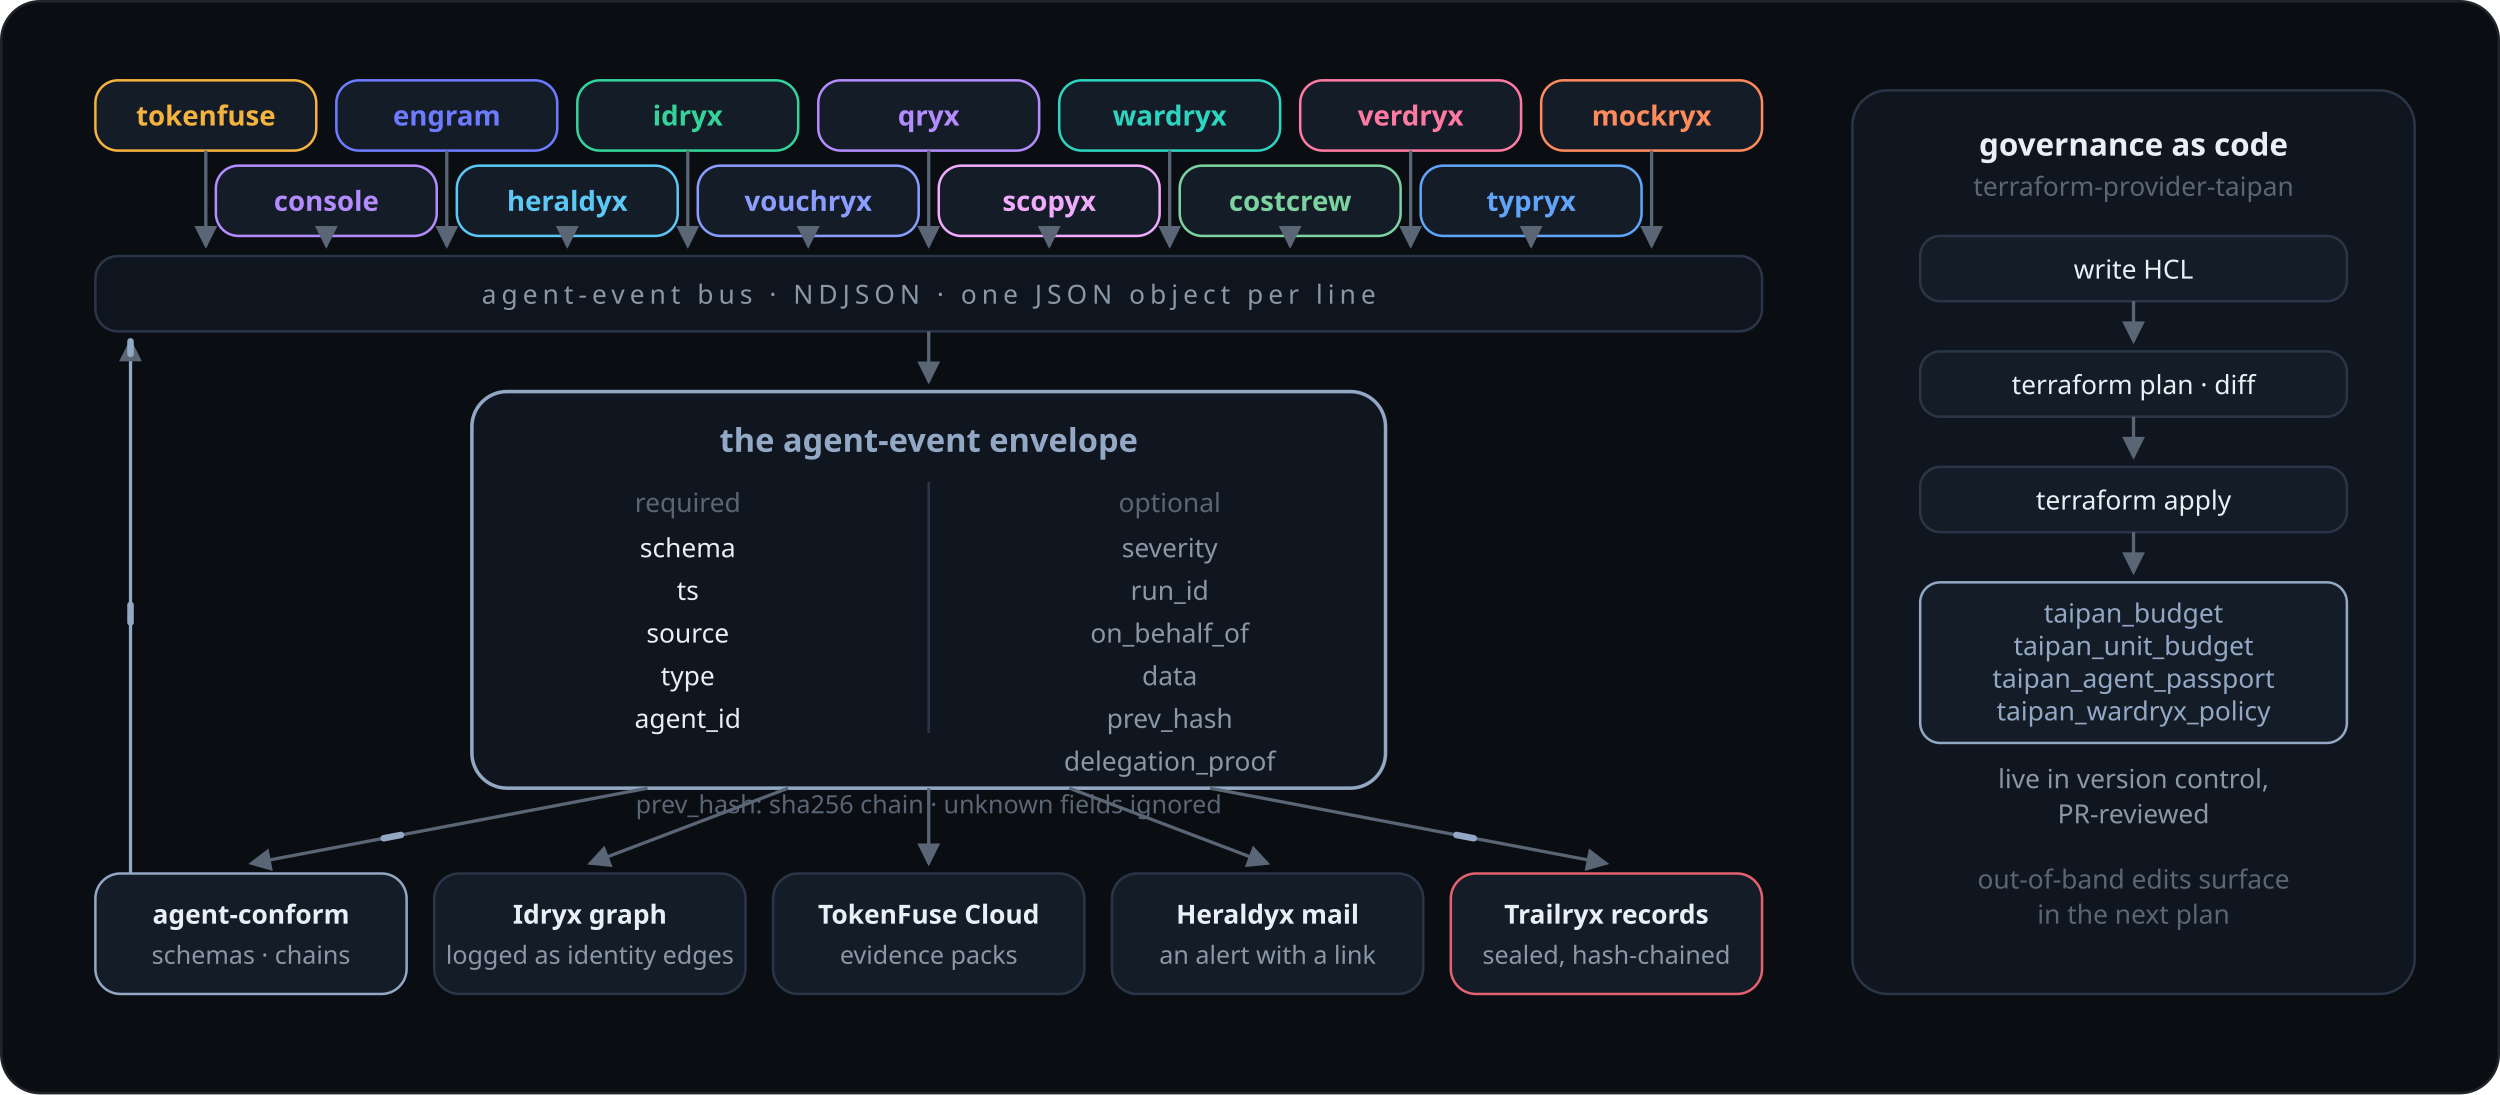
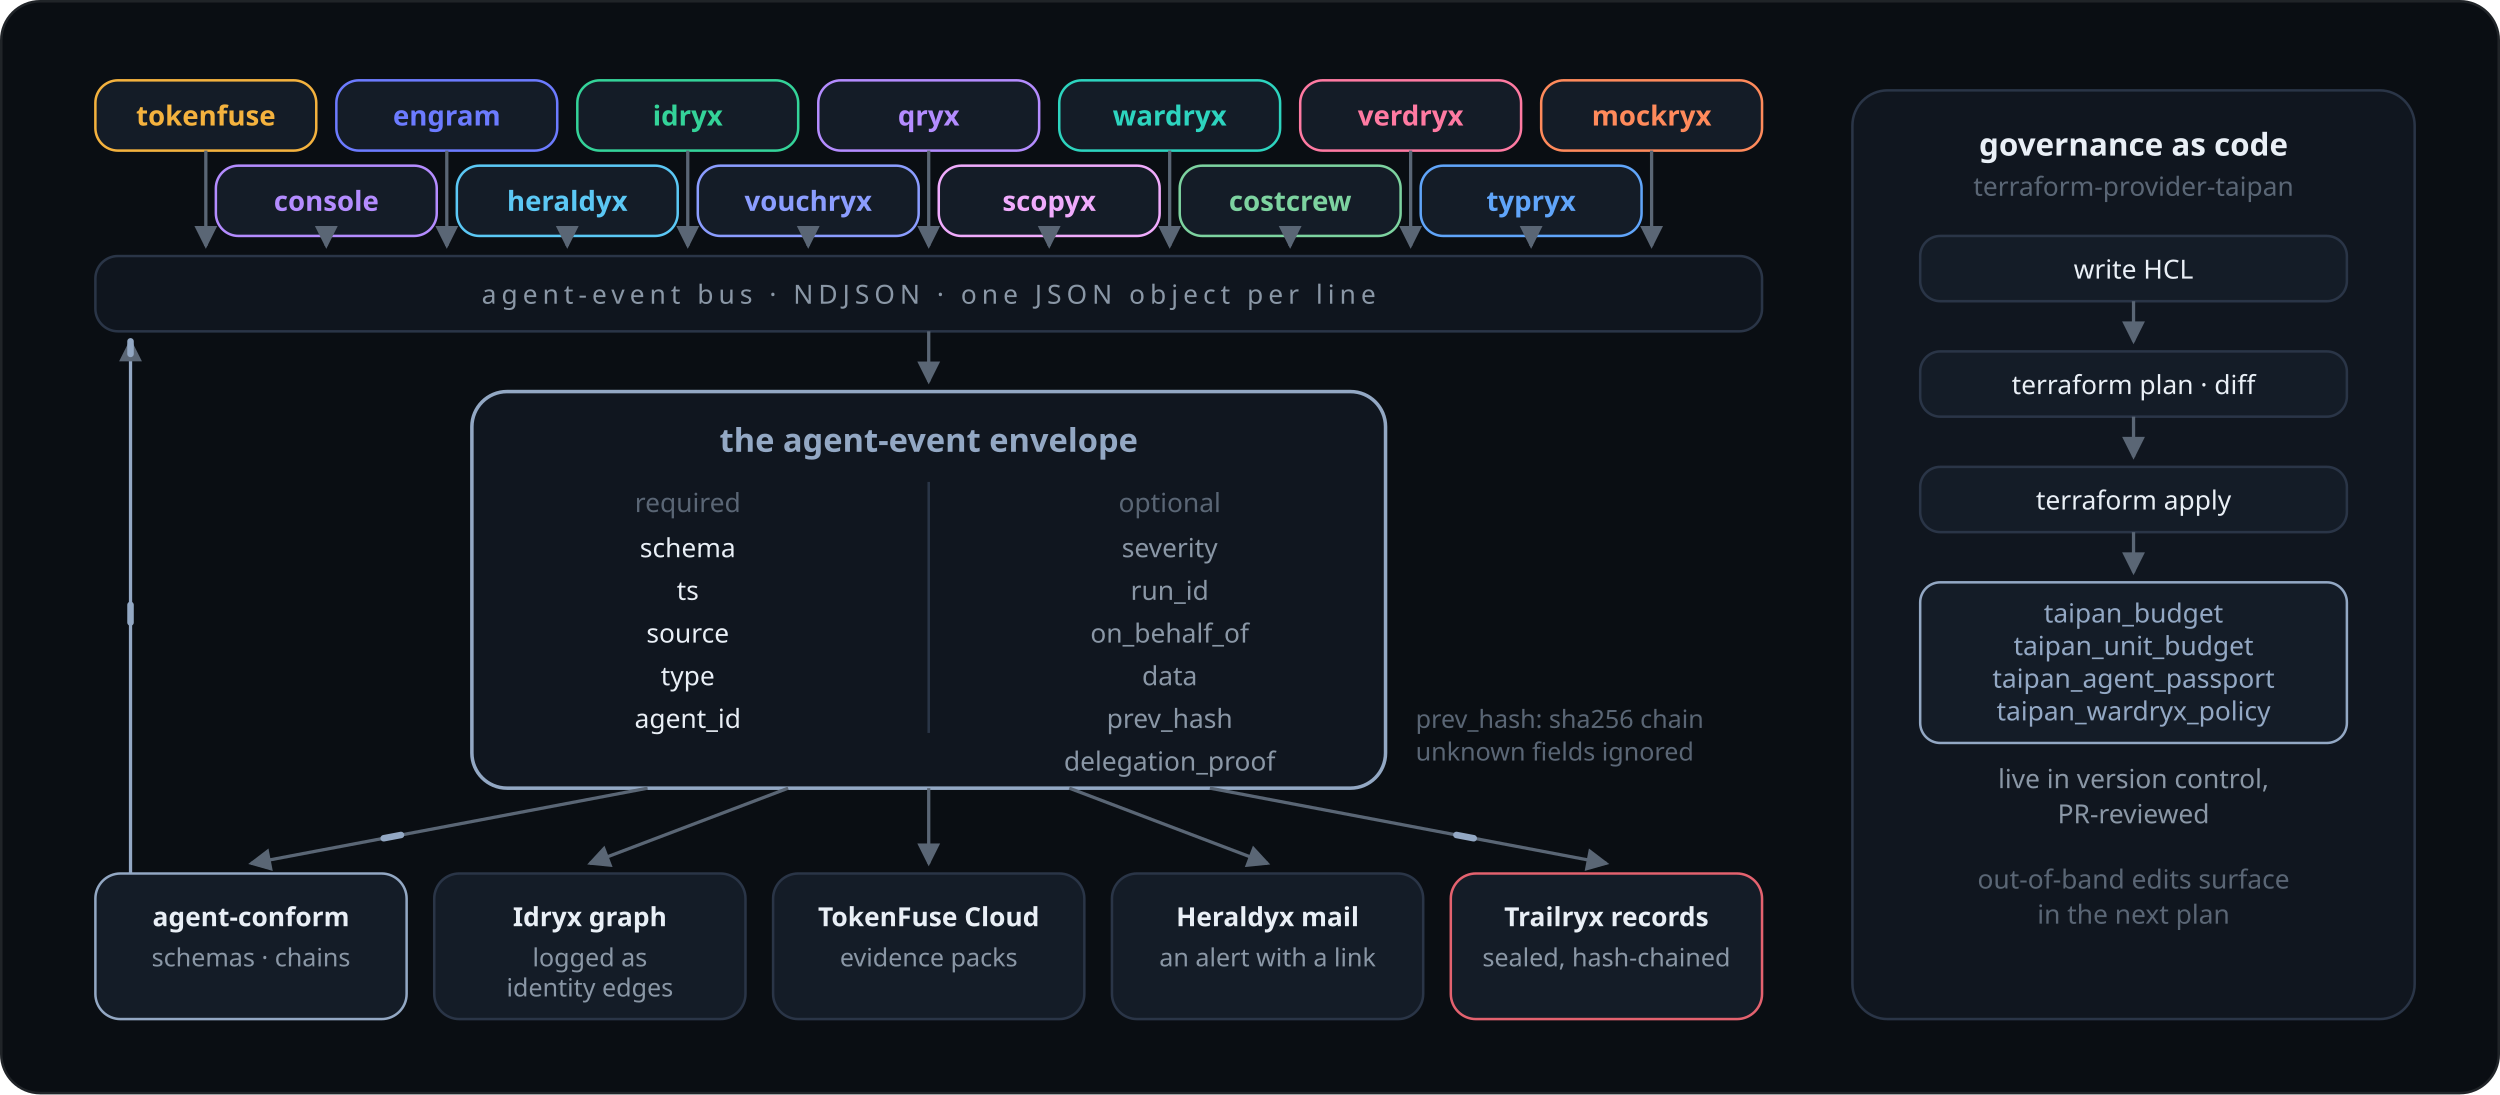
<svg xmlns="http://www.w3.org/2000/svg" viewBox="-18 -18 996 436" width="996" height="436" role="img" aria-label="Platform: fourteen registered sources write one envelope onto one NDJSON bus, and five consumers read it back">
  <rect x="-18" y="-18" width="996" height="436" rx="16" fill="#0A0E13" />
  <rect x="-17.5" y="-17.5" width="995" height="435" rx="15.5" fill="none" stroke="rgba(255,255,255,.09)" />
  <defs>
    <marker id="ap" viewBox="0 0 8 8" refX="7" refY="4" markerWidth="7" markerHeight="7" orient="auto">
      <path d="M0 0 L8 4 L0 8 z" fill="#5A6675" />
    </marker>
  </defs>
  <g font-family="ui-monospace,Menlo" text-anchor="middle">
    <g font-size="11" font-weight="700">
      <rect x="20" y="14" width="88" height="28" rx="9" fill="#141C27" stroke="#F4B23E" />
      <text x="64" y="32" fill="#F4B23E">tokenfuse</text>
      <rect x="116" y="14" width="88" height="28" rx="9" fill="#141C27" stroke="#6C7BFF" />
      <text x="160" y="32" fill="#6C7BFF">engram</text>
      <rect x="212" y="14" width="88" height="28" rx="9" fill="#141C27" stroke="#34D399" />
      <text x="256" y="32" fill="#34D399">idryx</text>
      <rect x="308" y="14" width="88" height="28" rx="9" fill="#141C27" stroke="#B48CFF" />
      <text x="352" y="32" fill="#B48CFF">qryx</text>
      <rect x="404" y="14" width="88" height="28" rx="9" fill="#141C27" stroke="#2DD4BF" />
      <text x="448" y="32" fill="#2DD4BF">wardryx</text>
      <rect x="500" y="14" width="88" height="28" rx="9" fill="#141C27" stroke="#FF7AA2" />
      <text x="544" y="32" fill="#FF7AA2">verdryx</text>
      <rect x="596" y="14" width="88" height="28" rx="9" fill="#141C27" stroke="#FF8A5B" />
      <text x="640" y="32" fill="#FF8A5B">mockryx</text>
      <rect x="68" y="48" width="88" height="28" rx="9" fill="#141C27" stroke="#B48CFF" />
      <text x="112" y="66" fill="#B48CFF">console</text>
      <rect x="164" y="48" width="88" height="28" rx="9" fill="#141C27" stroke="#5BC8F5" />
      <text x="208" y="66" fill="#5BC8F5">heraldyx</text>
      <rect x="260" y="48" width="88" height="28" rx="9" fill="#141C27" stroke="#8B9DFF" />
      <text x="304" y="66" fill="#8B9DFF">vouchryx</text>
      <rect x="356" y="48" width="88" height="28" rx="9" fill="#141C27" stroke="#F0ABFC" />
      <text x="400" y="66" fill="#F0ABFC">scopyx</text>
      <rect x="452" y="48" width="88" height="28" rx="9" fill="#141C27" stroke="#7DD3A0" />
      <text x="496" y="66" fill="#7DD3A0">costcrew</text>
      <rect x="548" y="48" width="88" height="28" rx="9" fill="#141C27" stroke="#60A5FA" />
      <text x="592" y="66" fill="#60A5FA">typryx</text>
    </g>
    <rect x="20" y="84" width="664" height="30" rx="9" fill="#0F151E" stroke="#2a3547" />
    <text x="352" y="103" fill="#8A97A6" font-size="10.5" letter-spacing="2">agent-event bus · NDJSON · one JSON object per line</text>
    <rect x="170" y="138" width="364" height="158" rx="14" fill="#10161F" stroke="#93A8C4" stroke-width="1.4">
      <animate attributeName="stroke-opacity" values="1;.45;1" dur="3.4s" repeatCount="indefinite" />
    </rect>
    <text x="352" y="162" fill="#93A8C4" font-size="13" font-weight="700">the agent-event envelope</text>
    <line x1="352" y1="174" x2="352" y2="274" stroke="#2a3547" />
    <text x="256" y="186" fill="#5A6675" font-size="10.5">required</text>
    <text x="448" y="186" fill="#5A6675" font-size="10.5">optional</text>
    <g font-size="10.5" fill="#E9EFF6">
      <text x="256" y="204">schema</text>
      <text x="256" y="221">ts</text>
      <text x="256" y="238">source</text>
      <text x="256" y="255">type</text>
      <text x="256" y="272">agent_id</text>
    </g>
    <g font-size="10.5" fill="#8A97A6">
      <text x="448" y="204">severity</text>
      <text x="448" y="221">run_id</text>
      <text x="448" y="238">on_behalf_of</text>
      <text x="448" y="255">data</text>
      <text x="448" y="272">prev_hash</text>
      <text x="448" y="289">delegation_proof</text>
    </g>
-     <text x="352" y="306" fill="#5A6675" font-size="10">prev_hash: sha256 chain · unknown fields ignored</text>
+     <g fill="#5A6675" font-size="10" text-anchor="start">
+       <text x="546" y="272">prev_hash: sha256 chain</text>
+       <text x="546" y="285">unknown fields ignored</text>
+     </g>
    <g font-size="10.5" font-weight="700">
-       <rect x="20" y="330" width="124" height="48" rx="10" fill="#141C27" stroke="#93A8C4" />
-       <text x="82" y="350" fill="#E9EFF6">agent-conform</text>
-       <rect x="155" y="330" width="124" height="48" rx="10" fill="#141C27" stroke="#2a3547" />
-       <text x="217" y="350" fill="#E9EFF6">Idryx graph</text>
-       <rect x="290" y="330" width="124" height="48" rx="10" fill="#141C27" stroke="#2a3547" />
-       <text x="352" y="350" fill="#E9EFF6">TokenFuse Cloud</text>
-       <rect x="425" y="330" width="124" height="48" rx="10" fill="#141C27" stroke="#2a3547" />
-       <text x="487" y="350" fill="#E9EFF6">Heraldyx mail</text>
-       <rect x="560" y="330" width="124" height="48" rx="10" fill="#141C27" stroke="#E4626F" />
-       <text x="622" y="350" fill="#E9EFF6">Trailryx records</text>
+       <rect x="20" y="330" width="124" height="58" rx="10" fill="#141C27" stroke="#93A8C4" />
+       <text x="82" y="351" fill="#E9EFF6">agent-conform</text>
+       <rect x="155" y="330" width="124" height="58" rx="10" fill="#141C27" stroke="#2a3547" />
+       <text x="217" y="351" fill="#E9EFF6">Idryx graph</text>
+       <rect x="290" y="330" width="124" height="58" rx="10" fill="#141C27" stroke="#2a3547" />
+       <text x="352" y="351" fill="#E9EFF6">TokenFuse Cloud</text>
+       <rect x="425" y="330" width="124" height="58" rx="10" fill="#141C27" stroke="#2a3547" />
+       <text x="487" y="351" fill="#E9EFF6">Heraldyx mail</text>
+       <rect x="560" y="330" width="124" height="58" rx="10" fill="#141C27" stroke="#E4626F" />
+       <text x="622" y="351" fill="#E9EFF6">Trailryx records</text>
    </g>
    <g font-size="10" fill="#8A97A6">
-       <text x="82" y="366">schemas · chains</text>
-       <text x="217" y="366">logged as identity edges</text>
-       <text x="352" y="366">evidence packs</text>
-       <text x="487" y="366">an alert with a link</text>
-       <text x="622" y="366">sealed, hash-chained</text>
-     </g>
-     <rect x="720" y="18" width="224" height="360" rx="14" fill="#10161F" stroke="#2a3547" />
+       <text x="82" y="367">schemas · chains</text>
+       <text x="217" y="367">logged as</text>
+       <text x="217" y="379">identity edges</text>
+       <text x="352" y="367">evidence packs</text>
+       <text x="487" y="367">an alert with a link</text>
+       <text x="622" y="367">sealed, hash-chained</text>
+     </g>
+     <rect x="720" y="18" width="224" height="370" rx="14" fill="#10161F" stroke="#2a3547" />
    <text x="832" y="44" fill="#E9EFF6" font-size="12.5" font-weight="700">governance as code</text>
    <text x="832" y="60" fill="#5A6675" font-size="10.5">terraform-provider-taipan</text>
    <g font-size="10.5">
      <rect x="747" y="76" width="170" height="26" rx="8" fill="#141C27" stroke="#2a3547" />
      <text x="832" y="93" fill="#E9EFF6">write HCL</text>
      <rect x="747" y="122" width="170" height="26" rx="8" fill="#141C27" stroke="#2a3547" />
      <text x="832" y="139" fill="#E9EFF6">terraform plan · diff</text>
      <rect x="747" y="168" width="170" height="26" rx="8" fill="#141C27" stroke="#2a3547" />
      <text x="832" y="185" fill="#E9EFF6">terraform apply</text>
    </g>
    <rect x="747" y="214" width="170" height="64" rx="8" fill="#141C27" stroke="#93A8C4" />
    <g font-size="10.5" fill="#93A8C4">
      <text x="832" y="230">taipan_budget</text>
      <text x="832" y="243">taipan_unit_budget</text>
      <text x="832" y="256">taipan_agent_passport</text>
      <text x="832" y="269">taipan_wardryx_policy</text>
    </g>
    <text x="832" y="296" fill="#8A97A6" font-size="10.5">live in version control,</text>
    <text x="832" y="310" fill="#8A97A6" font-size="10.5">PR-reviewed</text>
    <text x="832" y="336" fill="#5A6675" font-size="10.5">out-of-band edits surface</text>
    <text x="832" y="350" fill="#5A6675" font-size="10.5">in the next plan</text>
  </g>
  <g stroke="#5A6675" stroke-width="1.3" class="flow">
    <line x1="64" y1="42" x2="64" y2="80" marker-end="url(#ap)" />
    <line x1="160" y1="42" x2="160" y2="80" marker-end="url(#ap)" />
    <line x1="256" y1="42" x2="256" y2="80" marker-end="url(#ap)" />
    <line x1="352" y1="42" x2="352" y2="80" marker-end="url(#ap)" />
    <line x1="448" y1="42" x2="448" y2="80" marker-end="url(#ap)" />
    <line x1="544" y1="42" x2="544" y2="80" marker-end="url(#ap)" />
    <line x1="640" y1="42" x2="640" y2="80" marker-end="url(#ap)" />
    <line x1="112" y1="76" x2="112" y2="80" marker-end="url(#ap)" />
    <line x1="208" y1="76" x2="208" y2="80" marker-end="url(#ap)" />
    <line x1="304" y1="76" x2="304" y2="80" marker-end="url(#ap)" />
    <line x1="400" y1="76" x2="400" y2="80" marker-end="url(#ap)" />
    <line x1="496" y1="76" x2="496" y2="80" marker-end="url(#ap)" />
    <line x1="592" y1="76" x2="592" y2="80" marker-end="url(#ap)" />
    <line x1="34" y1="330" x2="34" y2="118" stroke="#93A8C4" marker-end="url(#ap)" />
    <line x1="352" y1="114" x2="352" y2="134" marker-end="url(#ap)" />
    <line x1="240" y1="296" x2="82" y2="326" marker-end="url(#ap)" />
    <line x1="296" y1="296" x2="217" y2="326" marker-end="url(#ap)" />
    <line x1="352" y1="296" x2="352" y2="326" marker-end="url(#ap)" />
    <line x1="408" y1="296" x2="487" y2="326" marker-end="url(#ap)" />
    <line x1="464" y1="296" x2="622" y2="326" marker-end="url(#ap)" />
    <line x1="832" y1="102" x2="832" y2="118" marker-end="url(#ap)" />
    <line x1="832" y1="148" x2="832" y2="164" marker-end="url(#ap)" />
    <line x1="832" y1="194" x2="832" y2="210" marker-end="url(#ap)" />
  </g>
  <g fill="none">
    <line x1="64" y1="42" x2="64" y2="80" pathLength="100" stroke="#93A8C4" stroke-width="2.6" stroke-linecap="round" stroke-dasharray="7 100" stroke-dashoffset="7">
      <animate attributeName="stroke-dashoffset" from="7" to="-100" dur="2.4s" begin="-0.00s" repeatCount="indefinite" />
    </line>
    <line x1="160" y1="42" x2="160" y2="80" pathLength="100" stroke="#93A8C4" stroke-width="2.6" stroke-linecap="round" stroke-dasharray="7 100" stroke-dashoffset="7">
      <animate attributeName="stroke-dashoffset" from="7" to="-100" dur="2.4s" begin="-0.37s" repeatCount="indefinite" />
    </line>
    <line x1="256" y1="42" x2="256" y2="80" pathLength="100" stroke="#93A8C4" stroke-width="2.6" stroke-linecap="round" stroke-dasharray="7 100" stroke-dashoffset="7">
      <animate attributeName="stroke-dashoffset" from="7" to="-100" dur="2.4s" begin="-0.74s" repeatCount="indefinite" />
    </line>
    <line x1="352" y1="42" x2="352" y2="80" pathLength="100" stroke="#93A8C4" stroke-width="2.6" stroke-linecap="round" stroke-dasharray="7 100" stroke-dashoffset="7">
      <animate attributeName="stroke-dashoffset" from="7" to="-100" dur="2.4s" begin="-1.11s" repeatCount="indefinite" />
    </line>
    <line x1="448" y1="42" x2="448" y2="80" pathLength="100" stroke="#93A8C4" stroke-width="2.6" stroke-linecap="round" stroke-dasharray="7 100" stroke-dashoffset="7">
      <animate attributeName="stroke-dashoffset" from="7" to="-100" dur="2.4s" begin="-1.48s" repeatCount="indefinite" />
    </line>
    <line x1="544" y1="42" x2="544" y2="80" pathLength="100" stroke="#93A8C4" stroke-width="2.6" stroke-linecap="round" stroke-dasharray="7 100" stroke-dashoffset="7">
      <animate attributeName="stroke-dashoffset" from="7" to="-100" dur="2.4s" begin="-1.85s" repeatCount="indefinite" />
    </line>
    <line x1="640" y1="42" x2="640" y2="80" pathLength="100" stroke="#93A8C4" stroke-width="2.6" stroke-linecap="round" stroke-dasharray="7 100" stroke-dashoffset="7">
      <animate attributeName="stroke-dashoffset" from="7" to="-100" dur="2.4s" begin="-2.22s" repeatCount="indefinite" />
    </line>
    <line x1="112" y1="76" x2="112" y2="80" pathLength="100" stroke="#93A8C4" stroke-width="2.6" stroke-linecap="round" stroke-dasharray="7 100" stroke-dashoffset="7">
      <animate attributeName="stroke-dashoffset" from="7" to="-100" dur="2.4s" begin="-2.59s" repeatCount="indefinite" />
    </line>
    <line x1="208" y1="76" x2="208" y2="80" pathLength="100" stroke="#93A8C4" stroke-width="2.6" stroke-linecap="round" stroke-dasharray="7 100" stroke-dashoffset="7">
      <animate attributeName="stroke-dashoffset" from="7" to="-100" dur="2.4s" begin="-2.96s" repeatCount="indefinite" />
    </line>
    <line x1="304" y1="76" x2="304" y2="80" pathLength="100" stroke="#93A8C4" stroke-width="2.6" stroke-linecap="round" stroke-dasharray="7 100" stroke-dashoffset="7">
      <animate attributeName="stroke-dashoffset" from="7" to="-100" dur="2.4s" begin="-3.33s" repeatCount="indefinite" />
    </line>
    <line x1="400" y1="76" x2="400" y2="80" pathLength="100" stroke="#93A8C4" stroke-width="2.6" stroke-linecap="round" stroke-dasharray="7 100" stroke-dashoffset="7">
      <animate attributeName="stroke-dashoffset" from="7" to="-100" dur="2.4s" begin="-3.70s" repeatCount="indefinite" />
    </line>
    <line x1="496" y1="76" x2="496" y2="80" pathLength="100" stroke="#93A8C4" stroke-width="2.6" stroke-linecap="round" stroke-dasharray="7 100" stroke-dashoffset="7">
      <animate attributeName="stroke-dashoffset" from="7" to="-100" dur="2.4s" begin="-4.07s" repeatCount="indefinite" />
    </line>
    <line x1="592" y1="76" x2="592" y2="80" pathLength="100" stroke="#93A8C4" stroke-width="2.6" stroke-linecap="round" stroke-dasharray="7 100" stroke-dashoffset="7">
      <animate attributeName="stroke-dashoffset" from="7" to="-100" dur="2.4s" begin="-4.44s" repeatCount="indefinite" />
    </line>
    <line x1="34" y1="330" x2="34" y2="118" pathLength="100" stroke="#93A8C4" stroke-width="2.6" stroke-linecap="round" stroke-dasharray="7 100" stroke-dashoffset="7">
      <animate attributeName="stroke-dashoffset" from="7" to="-100" dur="2.4s" begin="-4.81s" repeatCount="indefinite" />
    </line>
    <line x1="352" y1="114" x2="352" y2="134" pathLength="100" stroke="#93A8C4" stroke-width="2.6" stroke-linecap="round" stroke-dasharray="7 100" stroke-dashoffset="7">
      <animate attributeName="stroke-dashoffset" from="7" to="-100" dur="2.4s" begin="-5.18s" repeatCount="indefinite" />
    </line>
    <line x1="240" y1="296" x2="82" y2="326" pathLength="100" stroke="#93A8C4" stroke-width="2.6" stroke-linecap="round" stroke-dasharray="7 100" stroke-dashoffset="7">
      <animate attributeName="stroke-dashoffset" from="7" to="-100" dur="2.4s" begin="-5.55s" repeatCount="indefinite" />
    </line>
    <line x1="296" y1="296" x2="217" y2="326" pathLength="100" stroke="#93A8C4" stroke-width="2.6" stroke-linecap="round" stroke-dasharray="7 100" stroke-dashoffset="7">
      <animate attributeName="stroke-dashoffset" from="7" to="-100" dur="2.4s" begin="-5.92s" repeatCount="indefinite" />
    </line>
    <line x1="352" y1="296" x2="352" y2="326" pathLength="100" stroke="#93A8C4" stroke-width="2.6" stroke-linecap="round" stroke-dasharray="7 100" stroke-dashoffset="7">
      <animate attributeName="stroke-dashoffset" from="7" to="-100" dur="2.4s" begin="-6.29s" repeatCount="indefinite" />
    </line>
    <line x1="408" y1="296" x2="487" y2="326" pathLength="100" stroke="#93A8C4" stroke-width="2.6" stroke-linecap="round" stroke-dasharray="7 100" stroke-dashoffset="7">
      <animate attributeName="stroke-dashoffset" from="7" to="-100" dur="2.4s" begin="-6.66s" repeatCount="indefinite" />
    </line>
    <line x1="464" y1="296" x2="622" y2="326" pathLength="100" stroke="#93A8C4" stroke-width="2.6" stroke-linecap="round" stroke-dasharray="7 100" stroke-dashoffset="7">
      <animate attributeName="stroke-dashoffset" from="7" to="-100" dur="2.4s" begin="-7.03s" repeatCount="indefinite" />
    </line>
    <line x1="832" y1="102" x2="832" y2="118" pathLength="100" stroke="#93A8C4" stroke-width="2.6" stroke-linecap="round" stroke-dasharray="7 100" stroke-dashoffset="7">
      <animate attributeName="stroke-dashoffset" from="7" to="-100" dur="2.4s" begin="-7.40s" repeatCount="indefinite" />
    </line>
    <line x1="832" y1="148" x2="832" y2="164" pathLength="100" stroke="#93A8C4" stroke-width="2.6" stroke-linecap="round" stroke-dasharray="7 100" stroke-dashoffset="7">
      <animate attributeName="stroke-dashoffset" from="7" to="-100" dur="2.4s" begin="-7.77s" repeatCount="indefinite" />
    </line>
    <line x1="832" y1="194" x2="832" y2="210" pathLength="100" stroke="#93A8C4" stroke-width="2.6" stroke-linecap="round" stroke-dasharray="7 100" stroke-dashoffset="7">
      <animate attributeName="stroke-dashoffset" from="7" to="-100" dur="2.4s" begin="-8.14s" repeatCount="indefinite" />
    </line>
  </g>
</svg>
